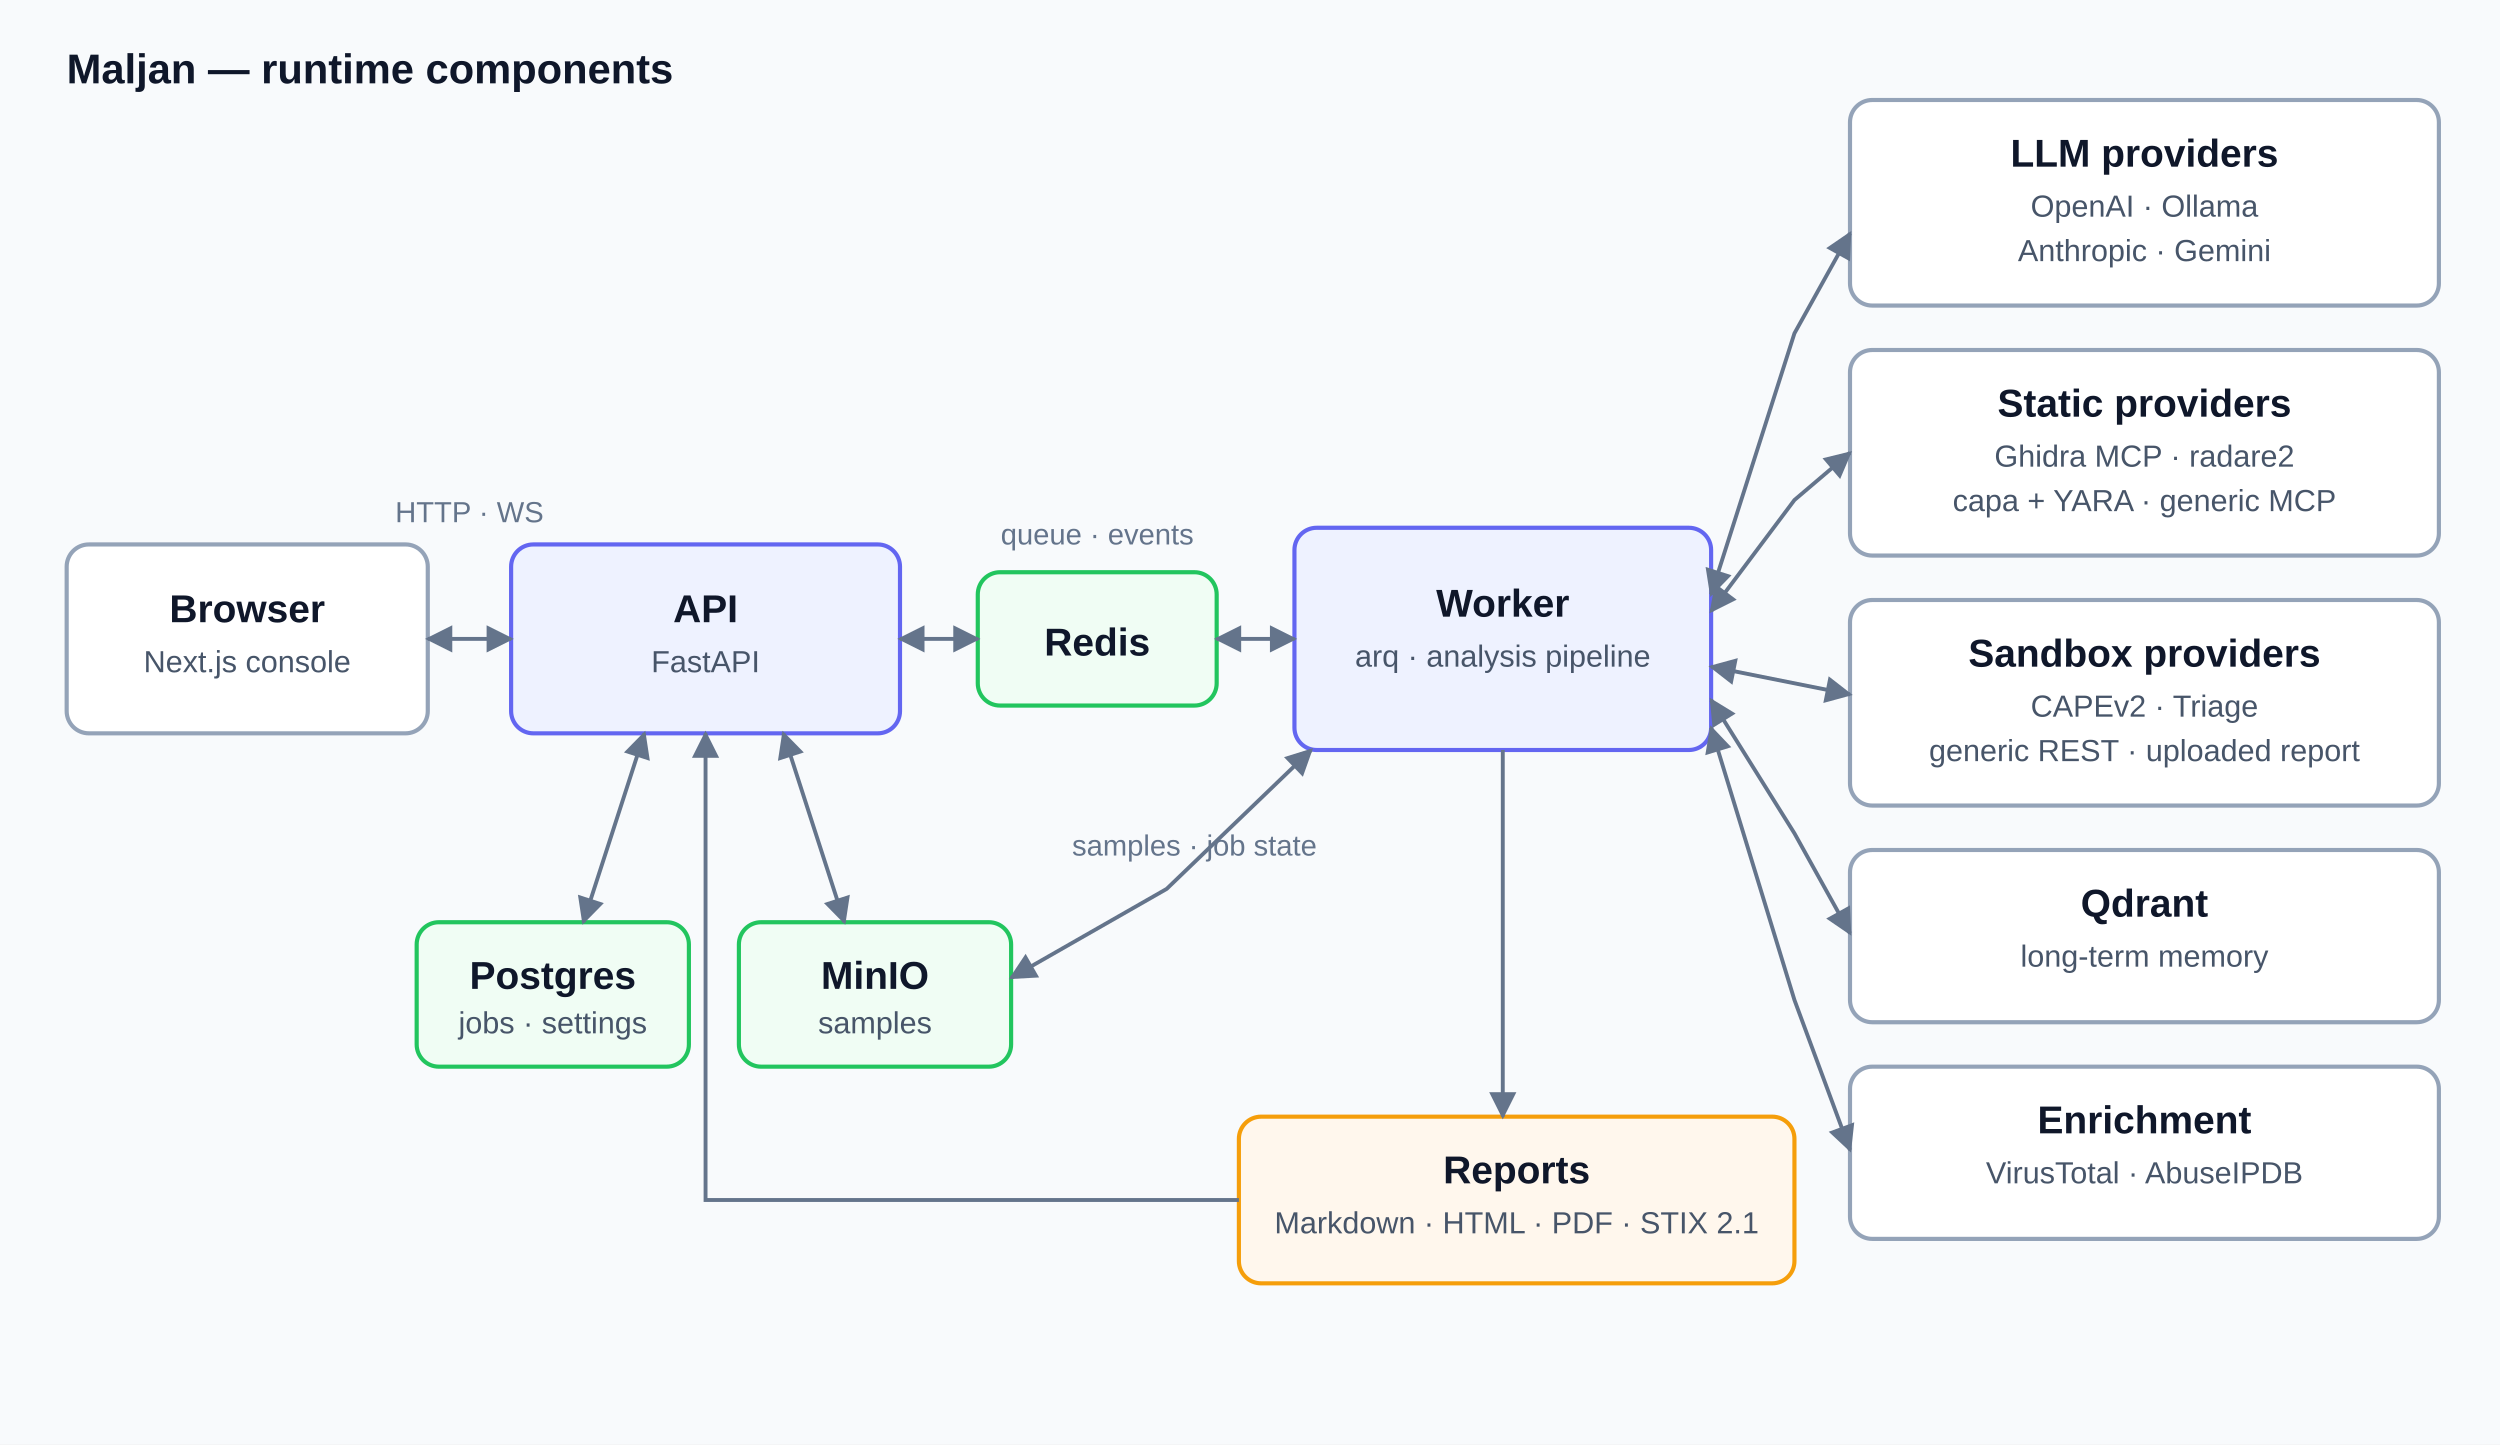
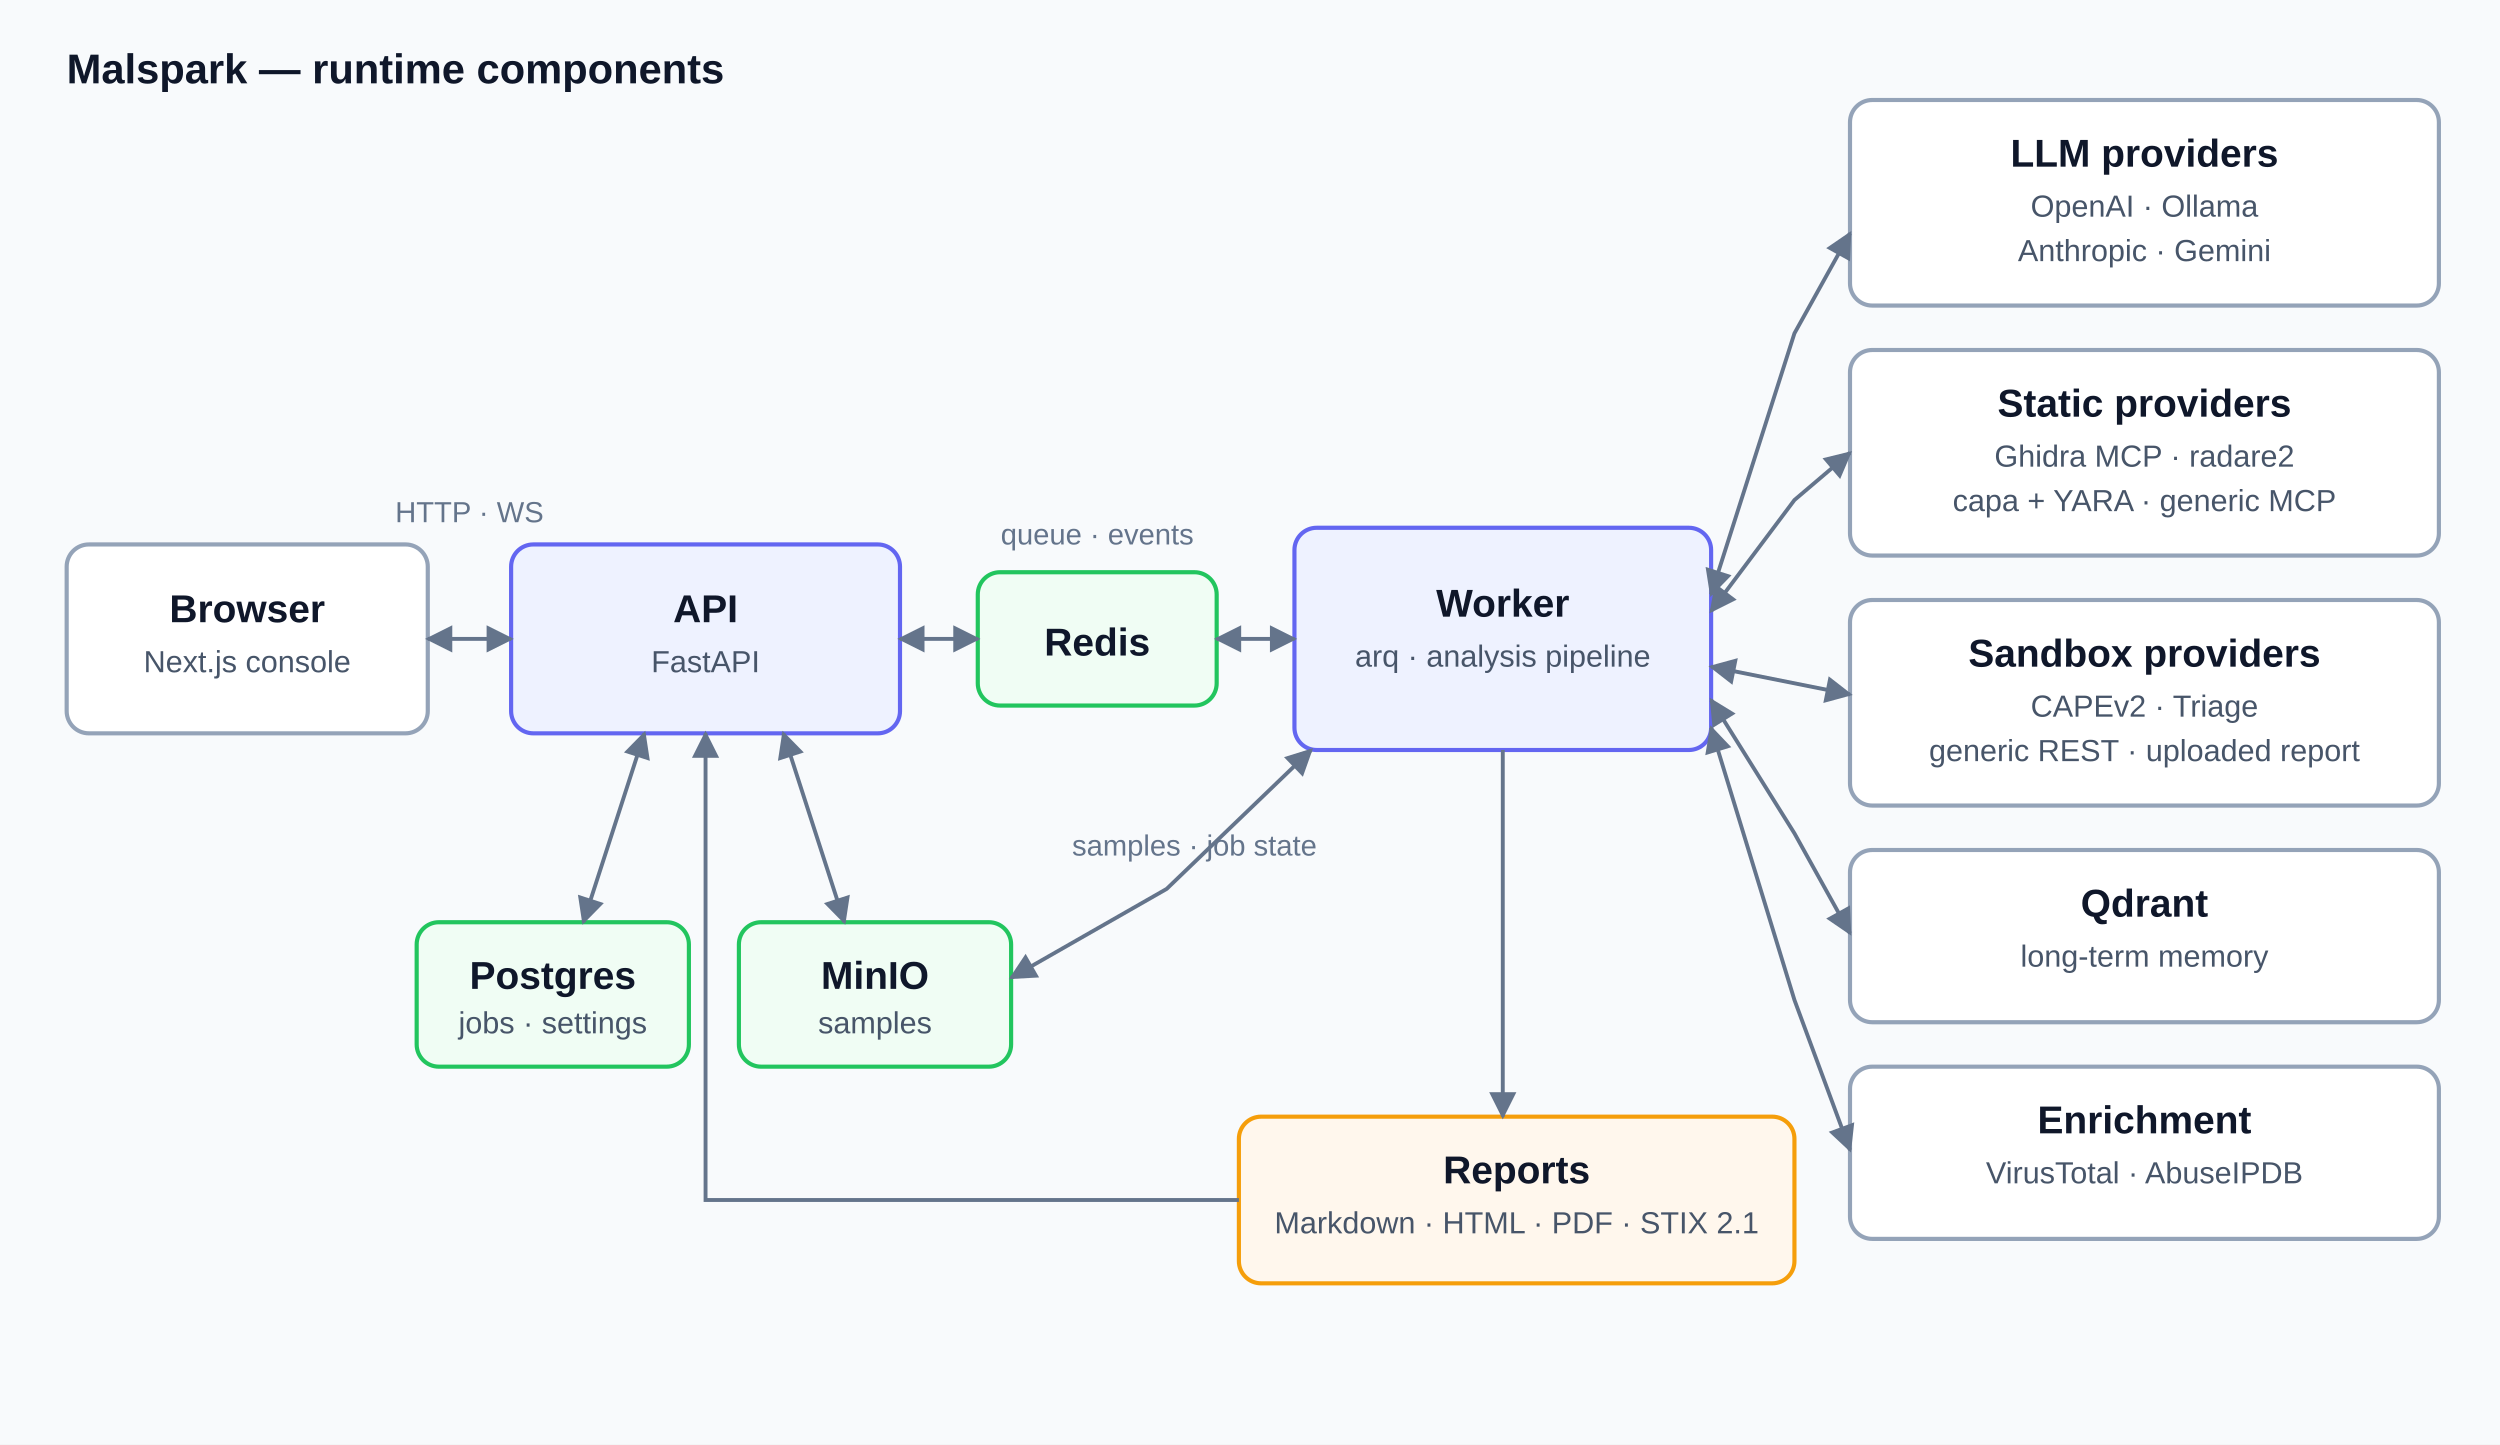
- <svg xmlns="http://www.w3.org/2000/svg" viewBox="0 0 900 520" width="900" height="520" role="img" aria-label="Maljan runtime components">
+ <svg xmlns="http://www.w3.org/2000/svg" viewBox="0 0 900 520" width="900" height="520" role="img" aria-label="Malspark runtime components">
  <defs>
    <marker id="arrow" viewBox="0 0 10 10" refX="9" refY="5" markerWidth="7" markerHeight="7" orient="auto-start-reverse">
      <path d="M 0 0 L 10 5 L 0 10 z" fill="#64748b" />
    </marker>
    <style>
      .bg   { fill: #f8fafc; }
      .box  { fill: #ffffff; stroke: #94a3b8; stroke-width: 1.5; rx: 8; }
      .core { fill: #eef2ff; stroke: #6366f1; stroke-width: 1.5; rx: 8; }
      .store{ fill: #f0fdf4; stroke: #22c55e; stroke-width: 1.5; rx: 8; }
      .out  { fill: #fff7ed; stroke: #f59e0b; stroke-width: 1.5; rx: 8; }
      .t    { font-family: "Helvetica Neue", Arial, sans-serif; fill: #0f172a; }
      .h    { font-size: 14px; font-weight: 600; }
      .s    { font-size: 11px; fill: #475569; }
      .l    { font-size: 10.5px; fill: #64748b; }
      .cap  { font-size: 15px; font-weight: 600; }
      .edge { stroke: #64748b; stroke-width: 1.4; fill: none; marker-end: url(#arrow); }
      .edge2{ stroke: #64748b; stroke-width: 1.4; fill: none; marker-start: url(#arrow); marker-end: url(#arrow); }
+       @media (prefers-color-scheme: dark) {
+         .bg   { fill: #0b1220; }
+         .box  { fill: #111827; stroke: #475569; }
+         .core { fill: #1e1b4b; stroke: #818cf8; }
+         .store{ fill: #052e16; stroke: #22c55e; }
+         .out  { fill: #3b1d08; stroke: #f59e0b; }
+         .t    { fill: #e5e7eb; }
+         .s, .l { fill: #94a3b8; }
+         .edge, .edge2 { stroke: #94a3b8; }
+       }
    </style>
  </defs>
  <rect class="bg" x="0" y="0" width="900" height="520" />
-   <text class="t cap" x="24" y="30">Maljan — runtime components</text>
+   <text class="t cap" x="24" y="30">Malspark — runtime components</text>
  <rect class="box" x="24" y="196" width="130" height="68" />
  <text class="t h" x="89" y="224" text-anchor="middle">Browser</text>
  <text class="t s" x="89" y="242" text-anchor="middle">Next.js console</text>
  <rect class="core" x="184" y="196" width="140" height="68" />
  <text class="t h" x="254" y="224" text-anchor="middle">API</text>
  <text class="t s" x="254" y="242" text-anchor="middle">FastAPI</text>
  <rect class="store" x="352" y="206" width="86" height="48" />
  <text class="t h" x="395" y="236" text-anchor="middle">Redis</text>
  <rect class="core" x="466" y="190" width="150" height="80" />
  <text class="t h" x="541" y="222" text-anchor="middle">Worker</text>
  <text class="t s" x="541" y="240" text-anchor="middle">arq · analysis pipeline</text>
  <rect class="store" x="150" y="332" width="98" height="52" />
  <text class="t h" x="199" y="356" text-anchor="middle">Postgres</text>
  <text class="t s" x="199" y="372" text-anchor="middle">jobs · settings</text>
  <rect class="store" x="266" y="332" width="98" height="52" />
  <text class="t h" x="315" y="356" text-anchor="middle">MinIO</text>
  <text class="t s" x="315" y="372" text-anchor="middle">samples</text>
  <rect class="out" x="446" y="402" width="200" height="60" />
  <text class="t h" x="546" y="426" text-anchor="middle">Reports</text>
  <text class="t s" x="546" y="444" text-anchor="middle">Markdown · HTML · PDF · STIX 2.1</text>
  <rect class="box" x="666" y="36" width="212" height="74" />
  <text class="t h" x="772" y="60" text-anchor="middle">LLM providers</text>
  <text class="t s" x="772" y="78" text-anchor="middle">OpenAI · Ollama</text>
  <text class="t s" x="772" y="94" text-anchor="middle">Anthropic · Gemini</text>
  <rect class="box" x="666" y="126" width="212" height="74" />
  <text class="t h" x="772" y="150" text-anchor="middle">Static providers</text>
  <text class="t s" x="772" y="168" text-anchor="middle">Ghidra MCP · radare2</text>
  <text class="t s" x="772" y="184" text-anchor="middle">capa + YARA · generic MCP</text>
  <rect class="box" x="666" y="216" width="212" height="74" />
  <text class="t h" x="772" y="240" text-anchor="middle">Sandbox providers</text>
  <text class="t s" x="772" y="258" text-anchor="middle">CAPEv2 · Triage</text>
  <text class="t s" x="772" y="274" text-anchor="middle">generic REST · uploaded report</text>
  <rect class="box" x="666" y="306" width="212" height="62" />
  <text class="t h" x="772" y="330" text-anchor="middle">Qdrant</text>
  <text class="t s" x="772" y="348" text-anchor="middle">long-term memory</text>
  <rect class="box" x="666" y="384" width="212" height="62" />
  <text class="t h" x="772" y="408" text-anchor="middle">Enrichment</text>
  <text class="t s" x="772" y="426" text-anchor="middle">VirusTotal · AbuseIPDB</text>
  <path class="edge2" d="M 154 230 L 184 230" />
  <text class="t l" x="169" y="188" text-anchor="middle">HTTP · WS</text>
  <path class="edge2" d="M 324 230 L 352 230" />
  <path class="edge2" d="M 438 230 L 466 230" />
  <text class="t l" x="395" y="196" text-anchor="middle">queue · events</text>
  <path class="edge2" d="M 232 264 L 210 332" />
  <path class="edge2" d="M 282 264 L 304 332" />
  <path class="edge2" d="M 472 270 L 420 320 L 364 352" />
  <text class="t l" x="430" y="308" text-anchor="middle">samples · job state</text>
  <path class="edge" d="M 541 270 L 541 402" />
  <path class="edge" d="M 446 432 L 254 432 L 254 264" />
  <path class="edge2" d="M 616 214 L 646 120 L 666 84" />
  <path class="edge2" d="M 616 220 L 646 180 L 666 163" />
  <path class="edge2" d="M 616 240 L 666 250" />
  <path class="edge2" d="M 616 252 L 646 300 L 666 336" />
  <path class="edge2" d="M 616 262 L 646 360 L 666 414" />
</svg>
